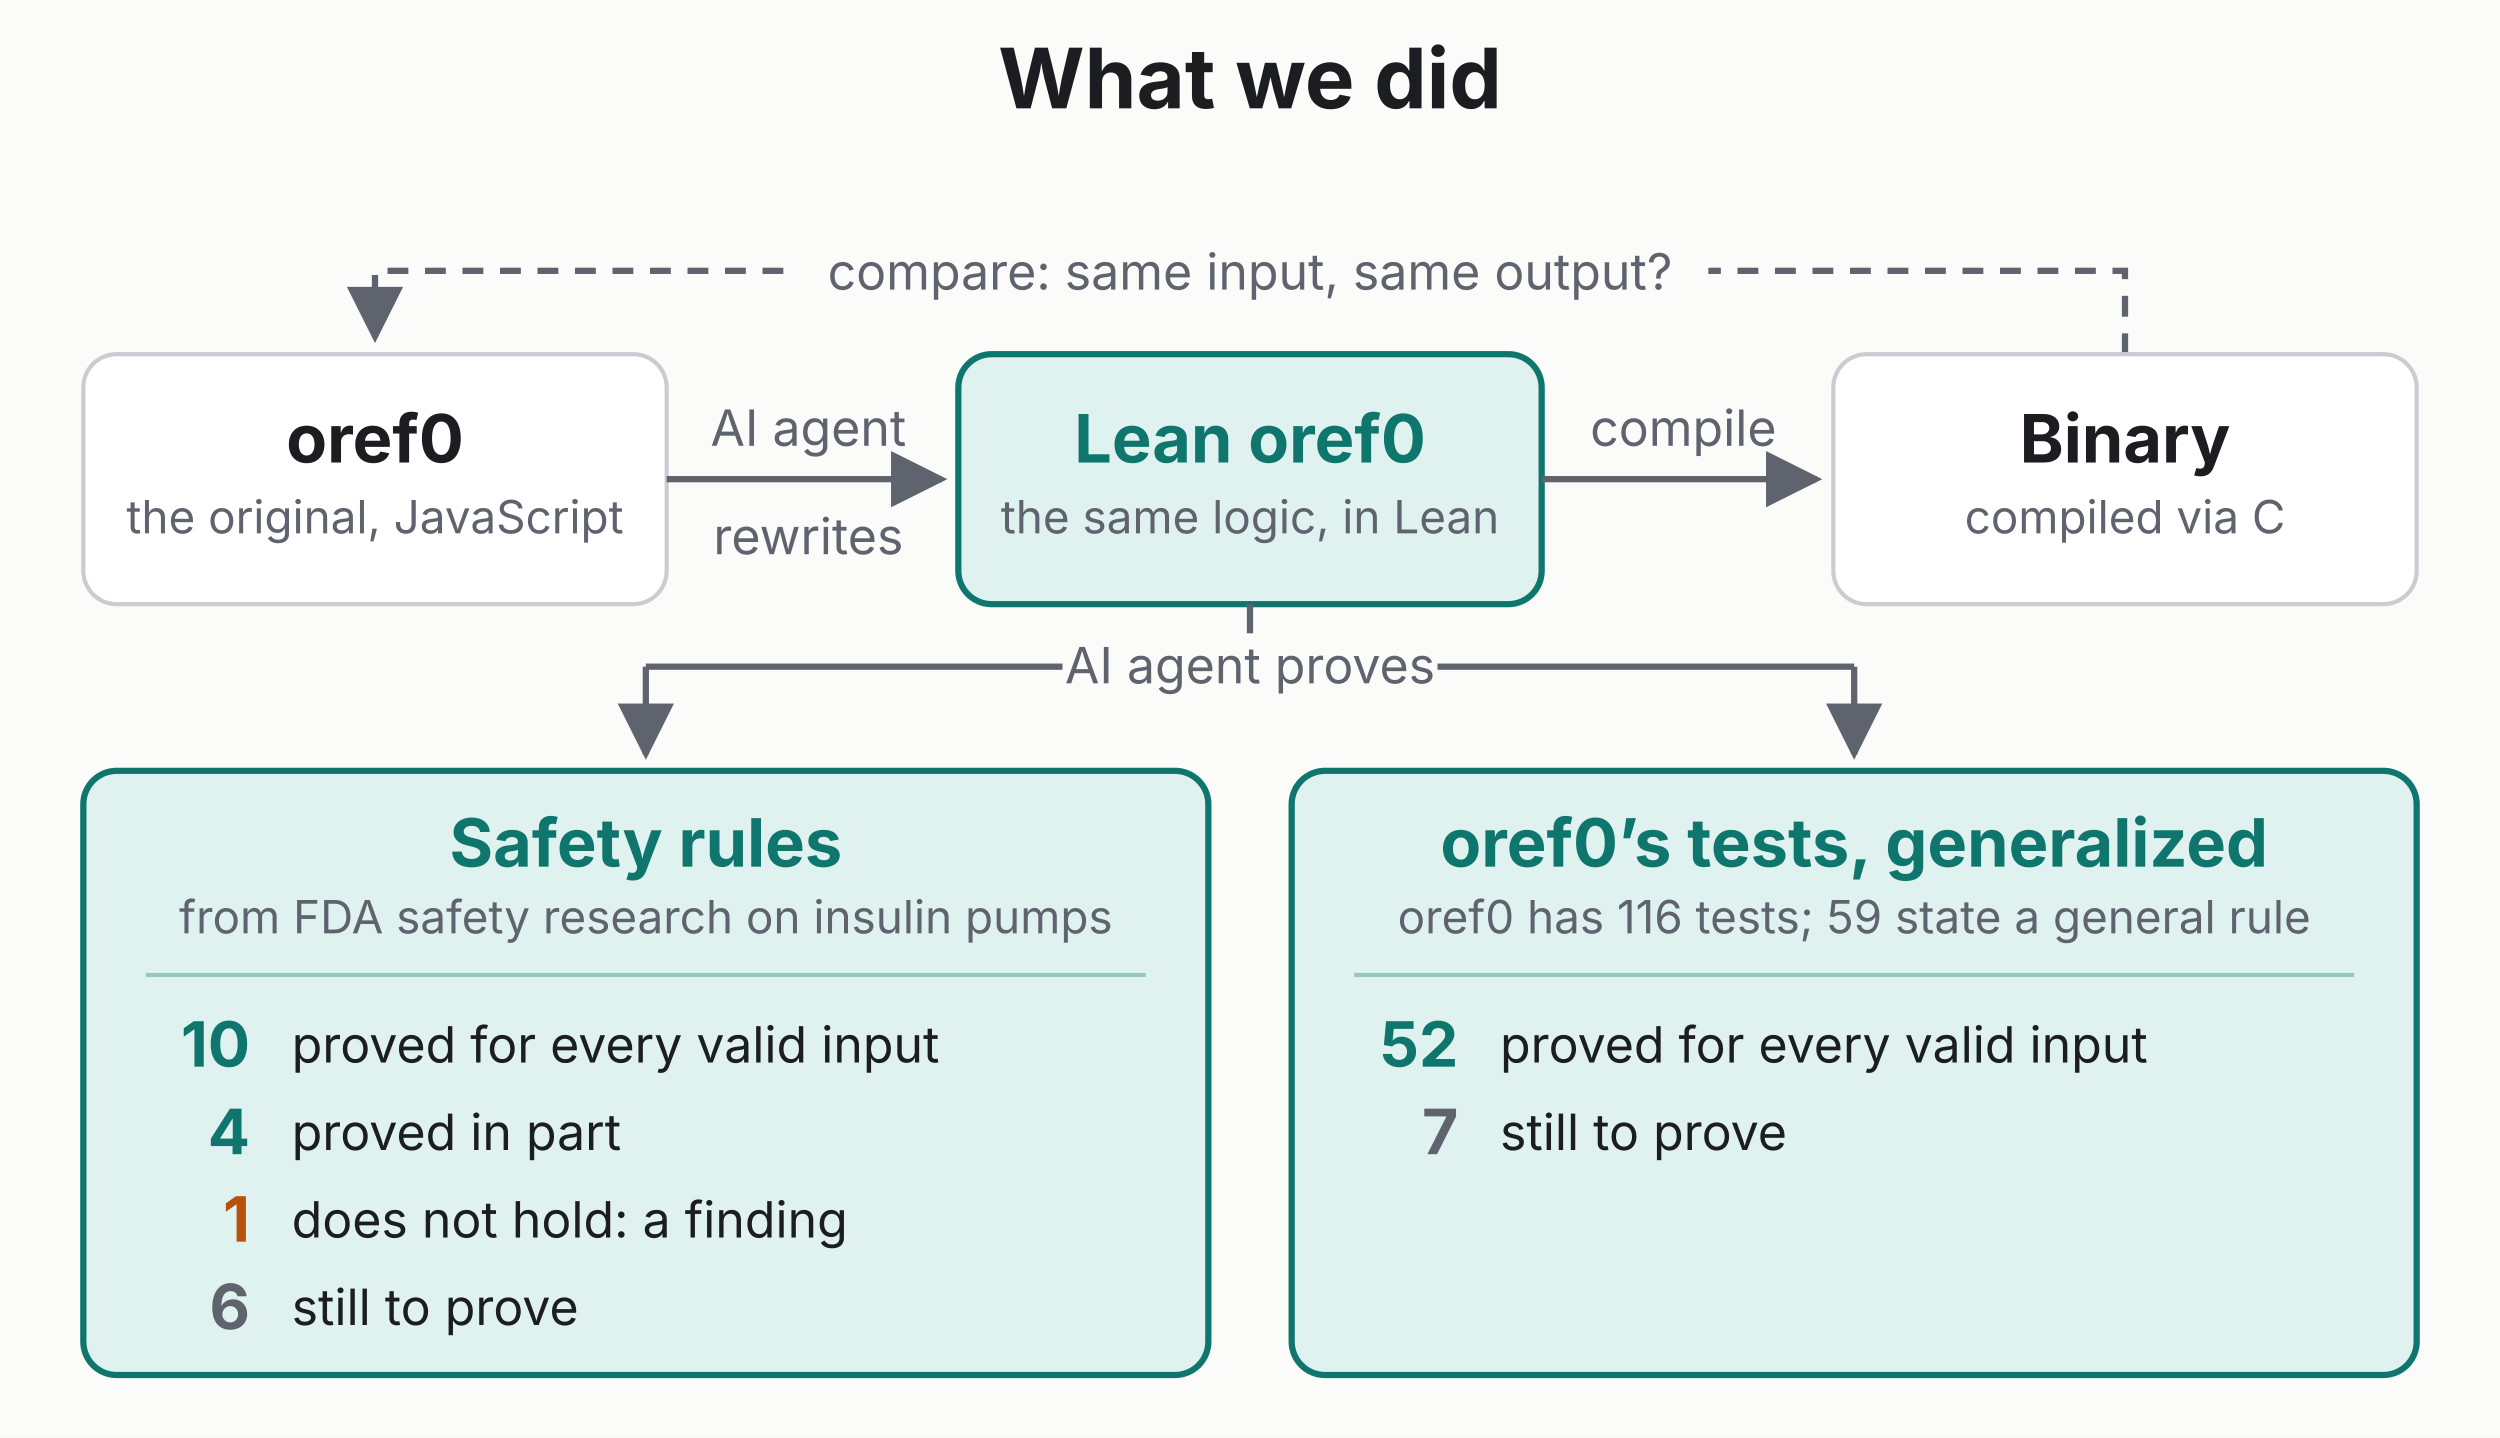
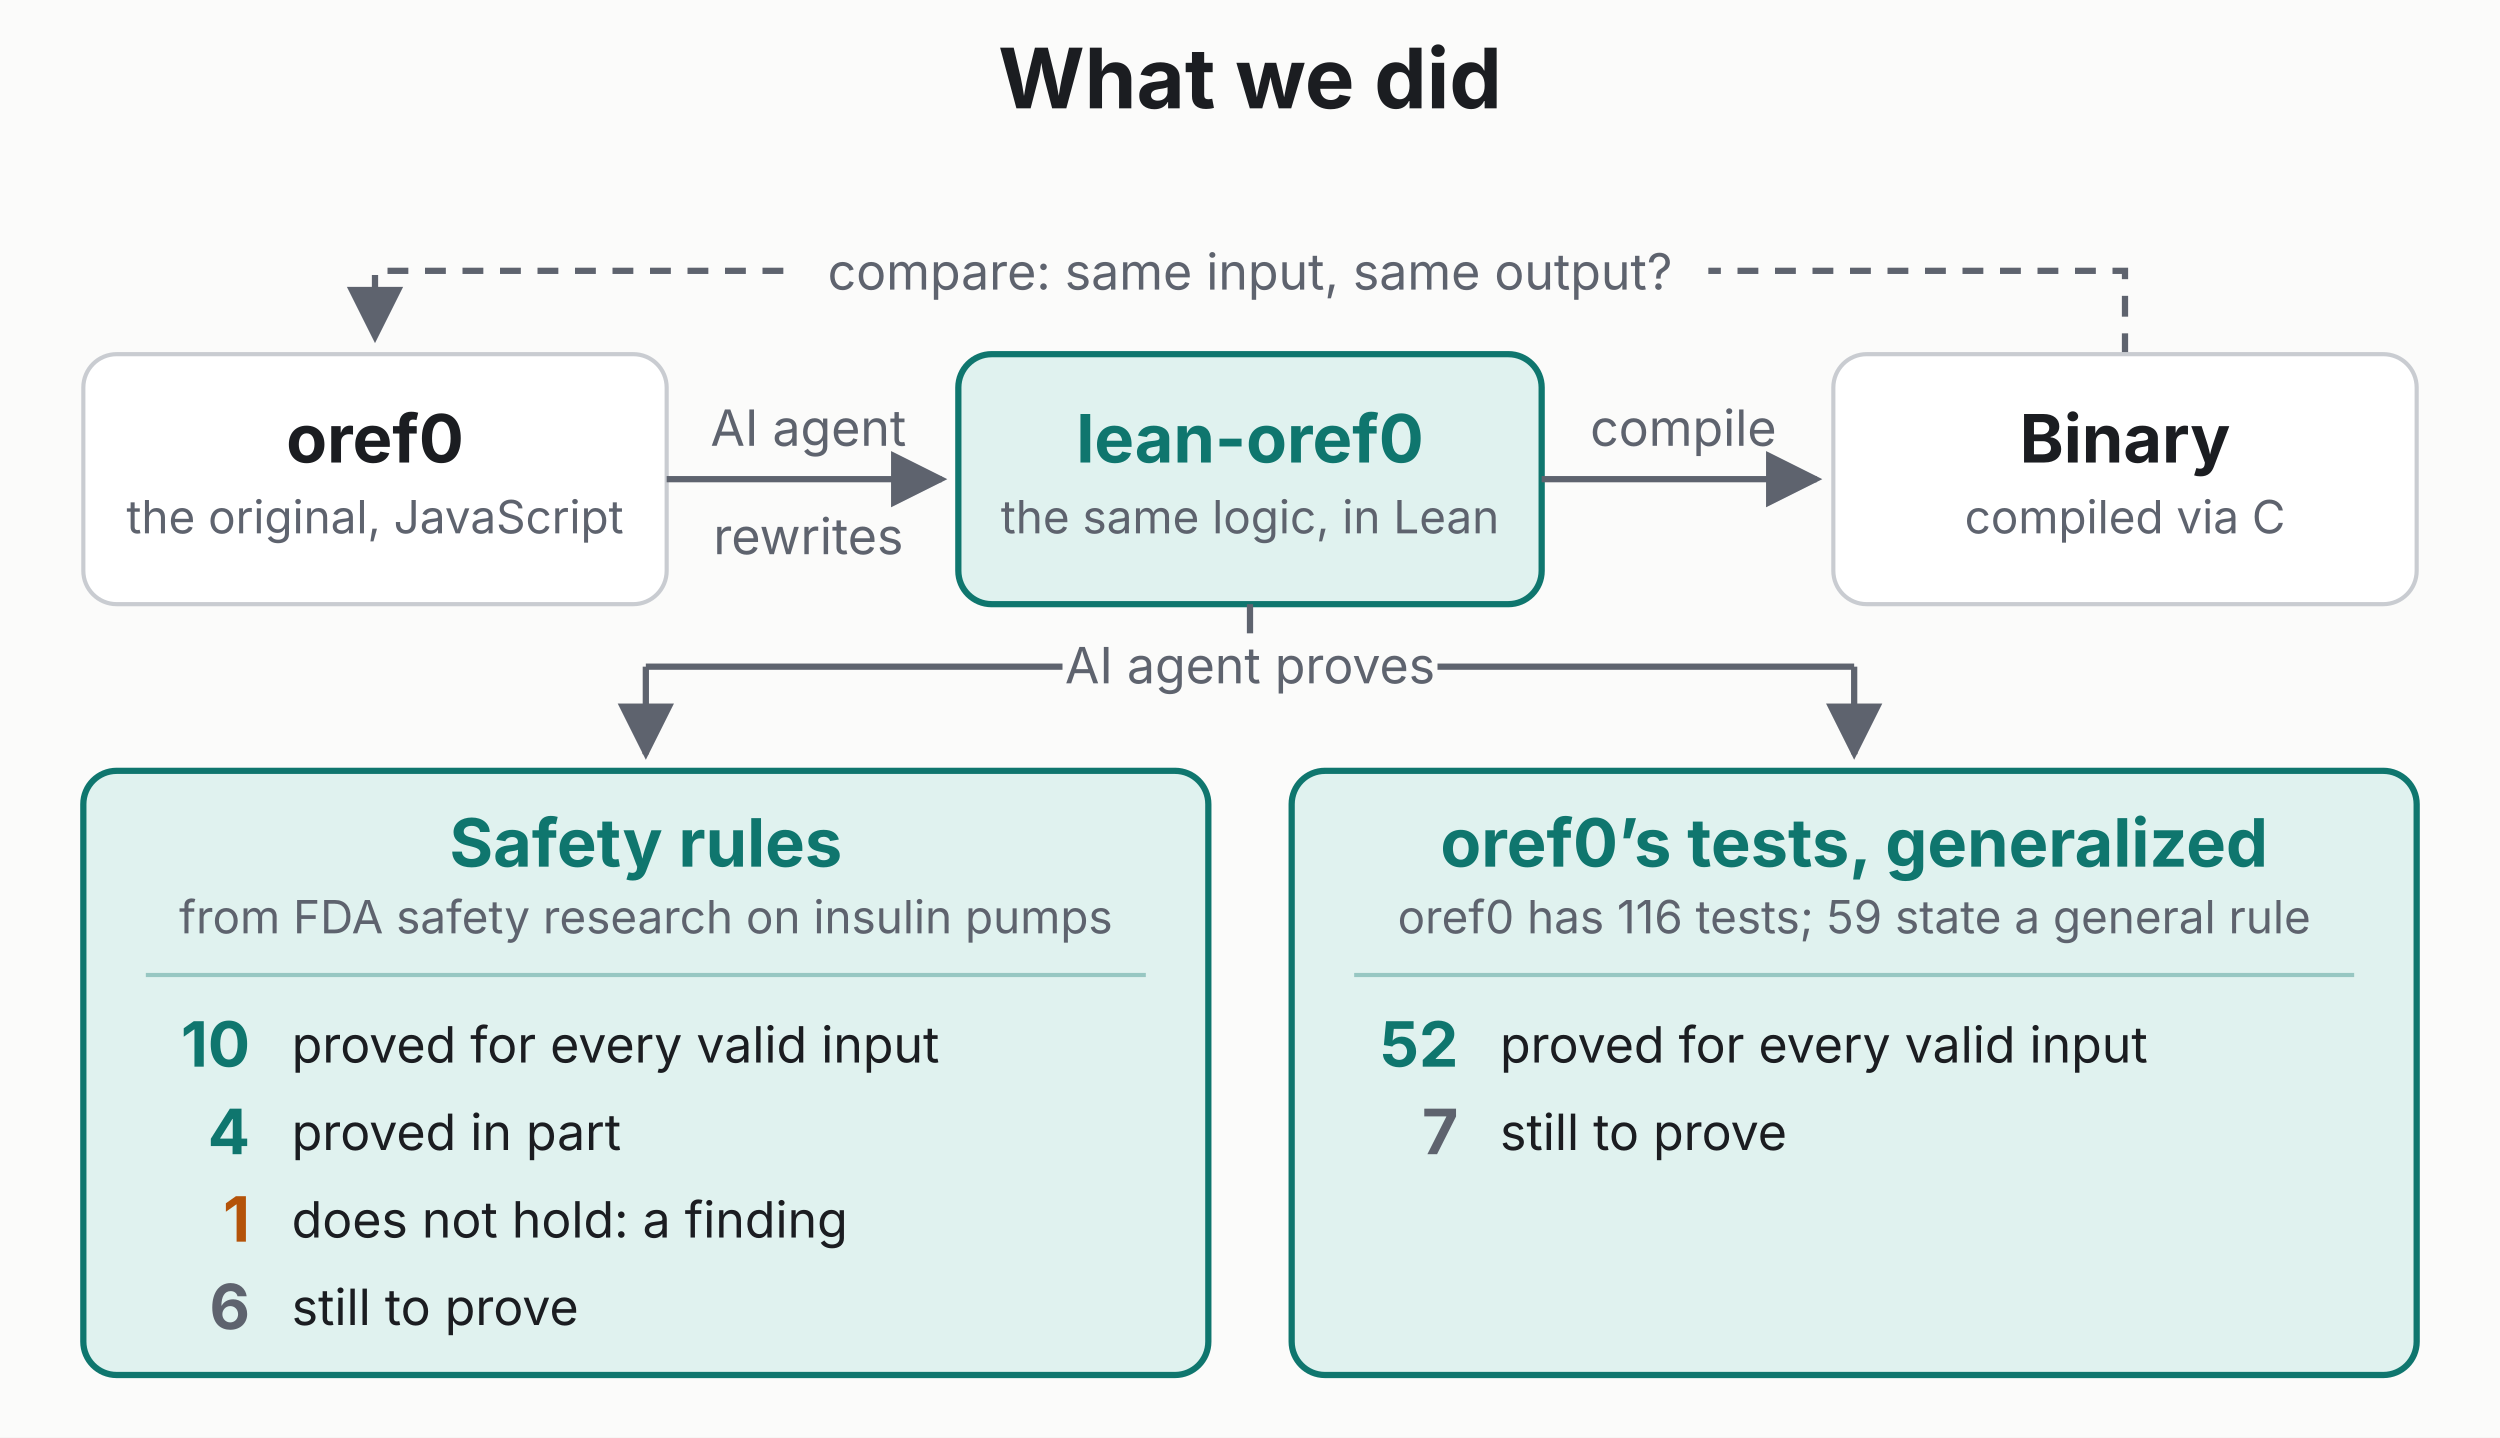
<svg xmlns="http://www.w3.org/2000/svg" viewBox="0 0 1200 690" width="1200" height="690" role="img" aria-label="What we did. An AI agent rewrote oref0 from JavaScript into Lean, compiled the Lean version into a binary via C, and compared it with the original. On the Lean version it proved two kinds of theorems. Safety rules from FDA research on insulin pumps: 10 proved for every valid input, 4 in part, 1 does not hold (a finding), 6 still to prove. oref0’s tests, generalized: of 116 tests, 59 state a general rule; 52 are proved for every valid input and 7 are still to prove.">
  <defs>
    <marker id="head" viewBox="0 0 10 10" refX="9" refY="5" markerWidth="9" markerHeight="9" orient="auto-start-reverse">
      <path d="M0 0 L10 5 L0 10 z" fill="#5e636e" />
    </marker>
  </defs>
  <style>
    text { font-family: Inter, "Helvetica Neue", Arial, sans-serif; fill: #1b1d21; }
    .box { fill: #ffffff; stroke: #c9ccd1; stroke-width: 2; }
    .main { fill: #e0f2ef; stroke: #0f766e; stroke-width: 3; }
    .heading { font-size: 40px; font-weight: 700; }
    .title { font-size: 32px; font-weight: 700; }
    .sub { font-size: 22px; fill: #5e636e; }
    .label { font-size: 24px; fill: #5e636e; }
    .accent { fill: #0f766e; }
    .warn { fill: #b45309; }
    .num { font-size: 30px; font-weight: 700; }
    .item { font-size: 24px; }
    .line { stroke: #5e636e; stroke-width: 3; fill: none; }
    .dash { stroke-dasharray: 10 8; }
  </style>
  <rect id="bg" width="1200" height="690" fill="#fbfbfa" />
  <text class="heading" x="600" y="52" text-anchor="middle">What we did</text>
  <path class="line dash" d="M1020 170 V130 H180 V162" marker-end="url(#head)" />
  <rect x="380" y="112" width="440" height="36" fill="#fbfbfa" />
  <text class="label" x="600" y="139" text-anchor="middle">compare: same input, same output?</text>
  <rect class="box" x="40" y="170" width="280" height="120" rx="16" />
  <text class="title" x="180" y="222" text-anchor="middle">oref0</text>
  <text class="sub" x="180" y="256" text-anchor="middle">the original, JavaScript</text>
  <rect class="main" x="460" y="170" width="280" height="120" rx="16" />
-   <text class="title accent" x="600" y="222" text-anchor="middle">Lean oref0</text>
+   <text class="title accent" x="600" y="222" text-anchor="middle">lean-oref0</text>
  <text class="sub" x="600" y="256" text-anchor="middle">the same logic, in Lean</text>
  <rect class="box" x="880" y="170" width="280" height="120" rx="16" />
  <text class="title" x="1020" y="222" text-anchor="middle">Binary</text>
  <text class="sub" x="1020" y="256" text-anchor="middle">compiled via C</text>
  <path class="line" d="M320 230 H452" marker-end="url(#head)" />
  <text class="label" x="388" y="214" text-anchor="middle">AI agent</text>
  <text class="label" x="388" y="266" text-anchor="middle">rewrites</text>
  <path class="line" d="M740 230 H872" marker-end="url(#head)" />
  <text class="label" x="808" y="214" text-anchor="middle">compile</text>
  <path class="line" d="M600 290 V320 M310 320 H890 M310 320 V362 M890 320 V362" />
  <path class="line" d="M310 340 V362" marker-end="url(#head)" />
  <path class="line" d="M890 340 V362" marker-end="url(#head)" />
  <rect x="510" y="304" width="180" height="32" fill="#fbfbfa" />
  <text class="label" x="600" y="328" text-anchor="middle">AI agent proves</text>
  <rect class="main" x="40" y="370" width="540" height="290" rx="16" />
  <text class="title accent" x="310" y="416" text-anchor="middle">Safety rules</text>
  <text class="sub" x="310" y="448" text-anchor="middle">from FDA safety research on insulin pumps</text>
  <line x1="70" y1="468" x2="550" y2="468" stroke="#0f766e" stroke-opacity="0.35" stroke-width="2" />
  <text class="num accent" x="120" y="512" text-anchor="end">10</text>
  <text class="item" x="140" y="510">proved for every valid input</text>
  <text class="num accent" x="120" y="554" text-anchor="end">4</text>
  <text class="item" x="140" y="552">proved in part</text>
  <text class="num warn" x="120" y="596" text-anchor="end">1</text>
  <text class="item" x="140" y="594">does not hold: a finding</text>
  <text class="num" x="120" y="638" text-anchor="end" style="fill:#5e636e">6</text>
  <text class="item" x="140" y="636">still to prove</text>
  <rect class="main" x="620" y="370" width="540" height="290" rx="16" />
  <text class="title accent" x="890" y="416" text-anchor="middle">oref0’s tests, generalized</text>
  <text class="sub" x="890" y="448" text-anchor="middle">oref0 has 116 tests; 59 state a general rule</text>
  <line x1="650" y1="468" x2="1130" y2="468" stroke="#0f766e" stroke-opacity="0.35" stroke-width="2" />
  <text class="num accent" x="700" y="512" text-anchor="end">52</text>
  <text class="item" x="720" y="510">proved for every valid input</text>
  <text class="num" x="700" y="554" text-anchor="end" style="fill:#5e636e">7</text>
  <text class="item" x="720" y="552">still to prove</text>
</svg>
